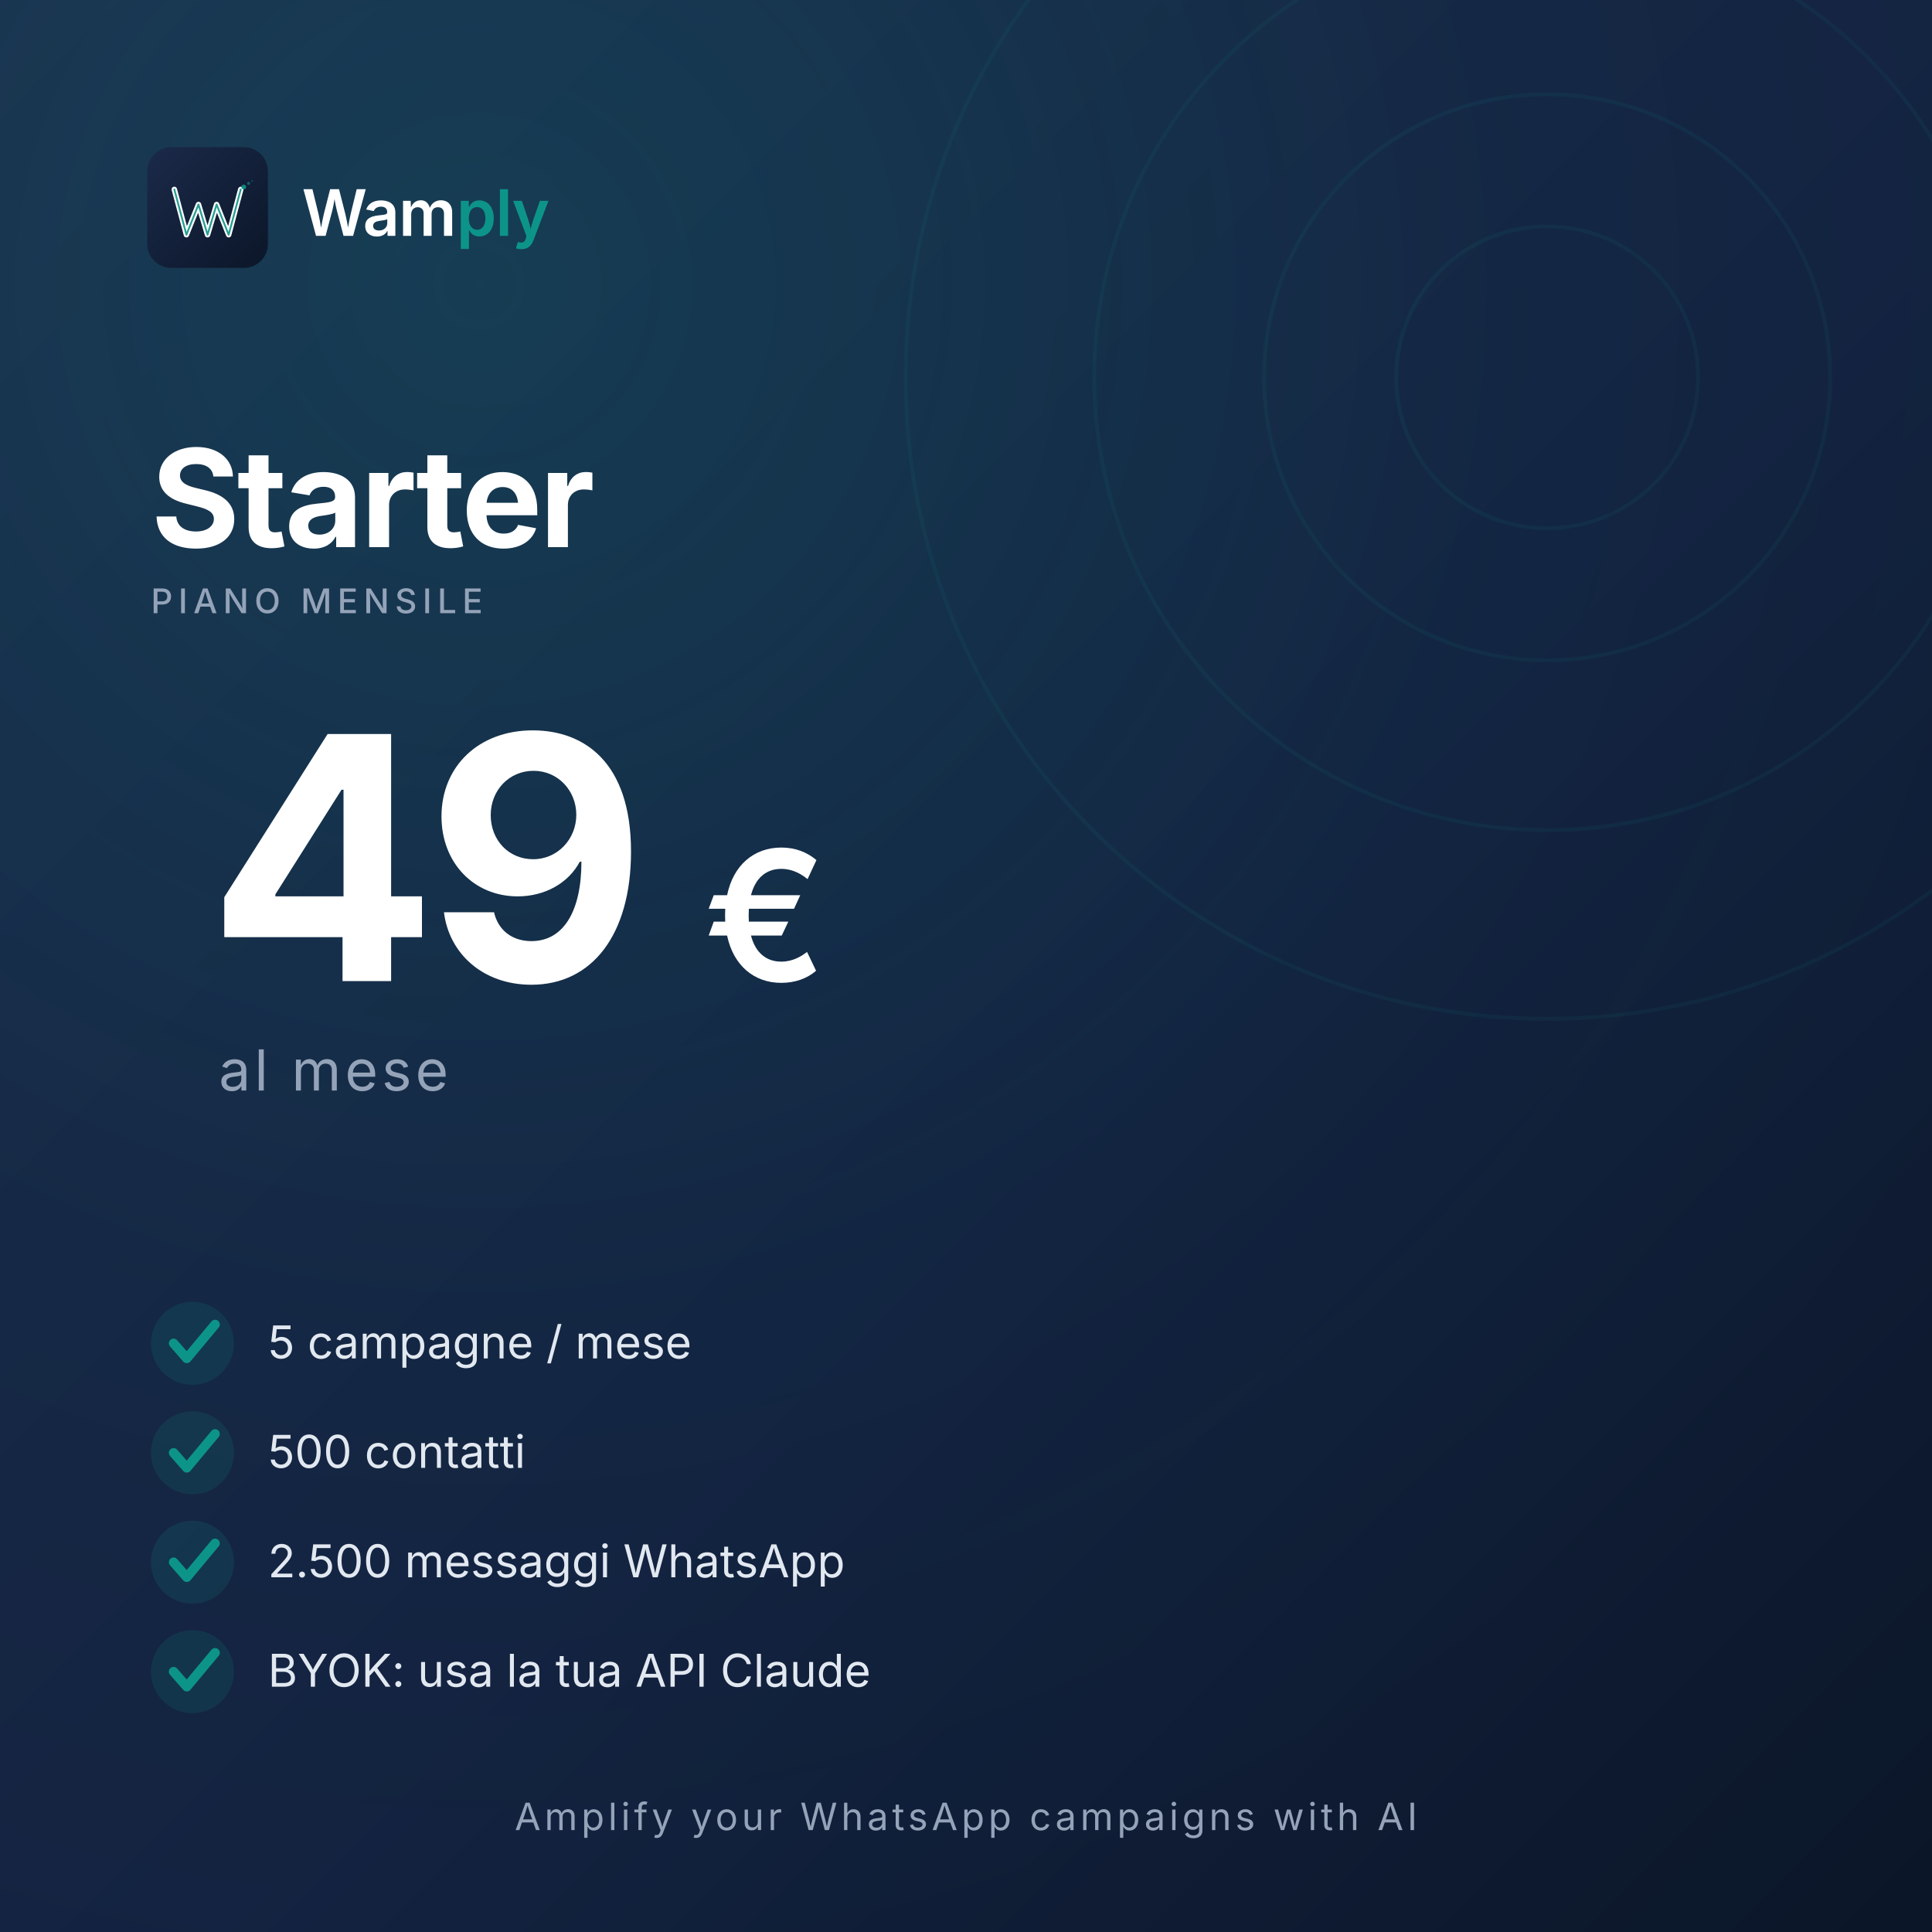
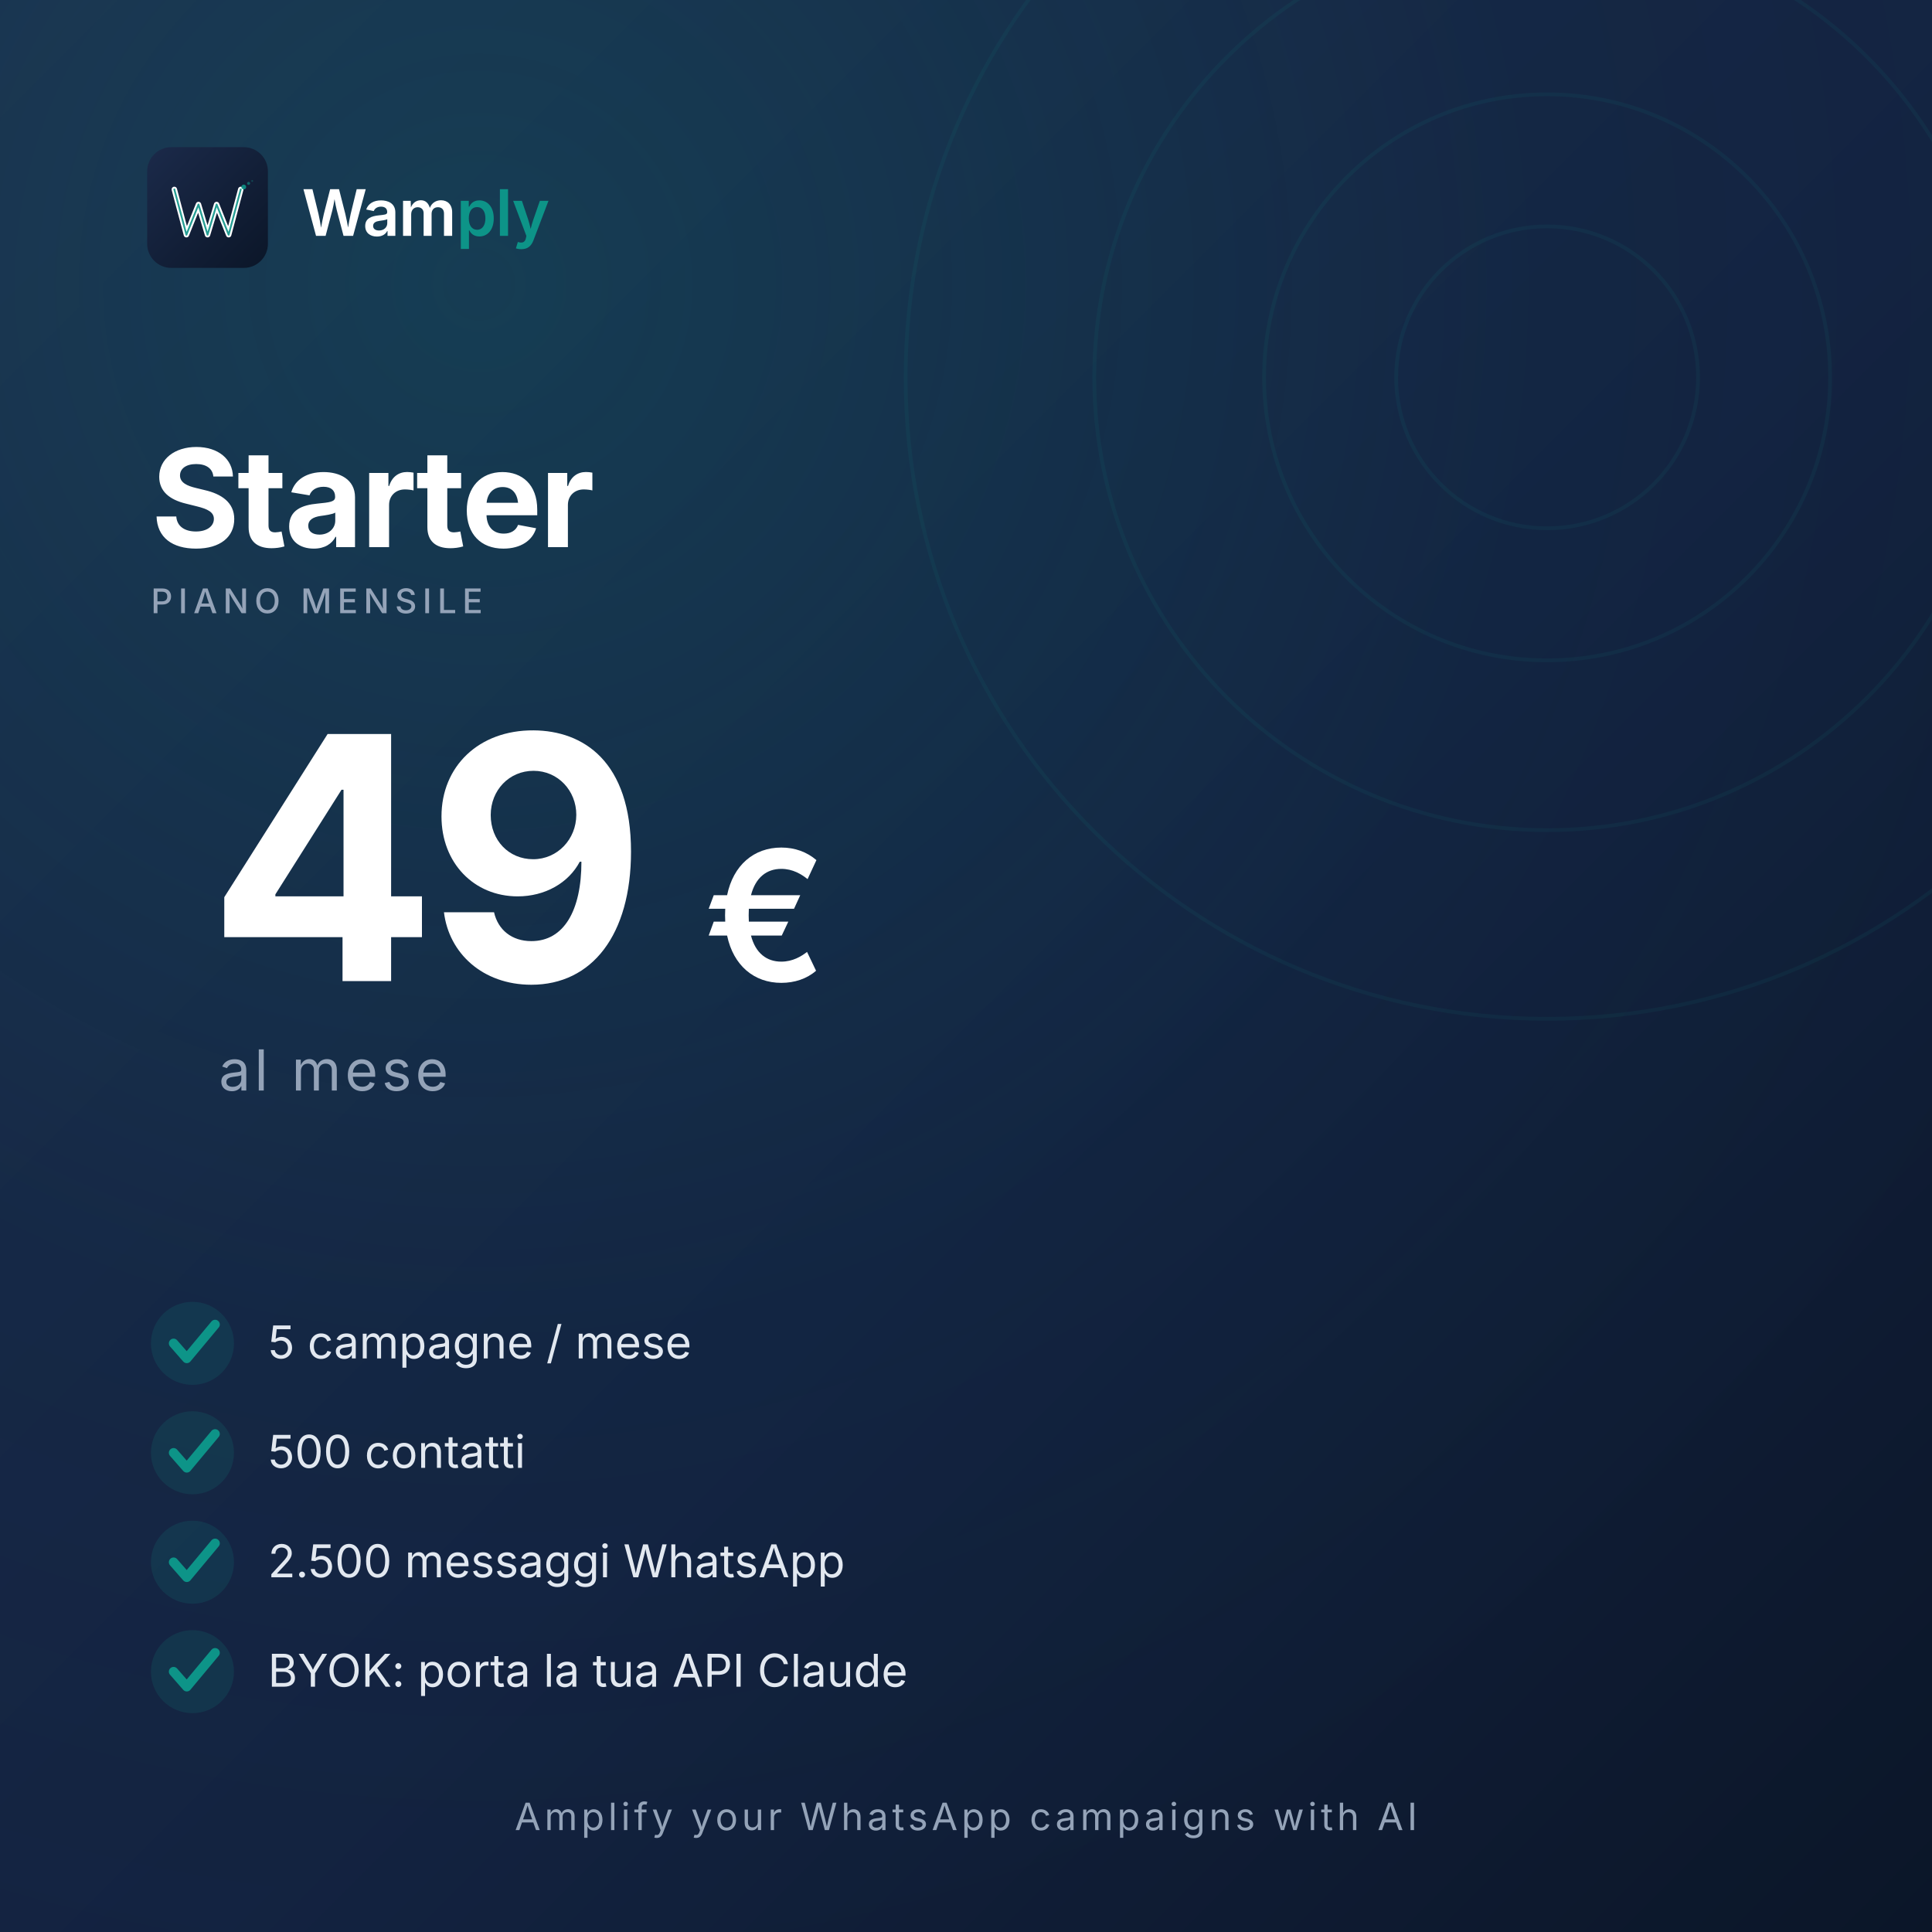
<svg xmlns="http://www.w3.org/2000/svg" viewBox="0 0 1024 1024" width="1024" height="1024">
  <defs>
    <linearGradient id="bg" x1="0" y1="0" x2="1" y2="1">
      <stop offset="0%" stop-color="#1B2A4A" />
      <stop offset="55%" stop-color="#132240" />
      <stop offset="100%" stop-color="#0B1628" />
    </linearGradient>
    <linearGradient id="logoBg" x1="0" y1="0" x2="1" y2="1">
      <stop offset="0%" stop-color="#1B2A4A" />
      <stop offset="100%" stop-color="#0B1628" />
    </linearGradient>
    <radialGradient id="glow" cx="0.25" cy="0.15" r="0.9">
      <stop offset="0%" stop-color="#0D9488" stop-opacity="0.20" />
      <stop offset="60%" stop-color="#0D9488" stop-opacity="0.03" />
      <stop offset="100%" stop-color="#0D9488" stop-opacity="0" />
    </radialGradient>
  </defs>
  <rect width="1024" height="1024" fill="url(#bg)" />
  <rect width="1024" height="1024" fill="url(#glow)" />
  <g opacity="0.08" transform="translate(820,200)">
    <circle r="340" fill="none" stroke="#0D9488" stroke-width="2" />
    <circle r="240" fill="none" stroke="#0D9488" stroke-width="2" />
    <circle r="150" fill="none" stroke="#0D9488" stroke-width="2" />
    <circle r="80" fill="none" stroke="#0D9488" stroke-width="2" />
  </g>
  <g transform="translate(78,78) scale(0.16)">
    <rect width="400" height="400" rx="80" fill="url(#logoBg)" />
    <path d="M90 140 L130 290 L170 190 L200 290 L230 190 L270 290 L310 140" fill="none" stroke="#fff" stroke-width="18" stroke-linecap="round" stroke-linejoin="round" />
    <path d="M90 140 L130 290 L170 190 L200 290 L230 190 L270 290 L310 140" fill="none" stroke="#0D9488" stroke-width="6" stroke-linecap="round" stroke-linejoin="round" opacity="0.9" />
    <circle cx="320" cy="132" r="8" fill="#0D9488" opacity="0.9" />
    <circle cx="336" cy="120" r="5" fill="#0D9488" opacity="0.6" />
    <circle cx="348" cy="112" r="3" fill="#0D9488" opacity="0.35" />
  </g>
  <text x="160" y="125" font-family="Inter, system-ui, sans-serif" font-size="34" font-weight="600" fill="#FFFFFF" letter-spacing="-0.5">
    Wam<tspan fill="#0D9488">ply</tspan>
  </text>
  <text x="80" y="290" font-family="Inter, system-ui, sans-serif" font-size="72" font-weight="700" fill="#FFFFFF" letter-spacing="-1.5">
    Starter
  </text>
  <text x="80" y="325" font-family="Inter, system-ui, sans-serif" font-size="18" font-weight="500" fill="#94A3B8" letter-spacing="3">
    PIANO MENSILE
  </text>
  <g transform="translate(110,520)">
    <text x="0" y="0" font-family="Inter, system-ui, sans-serif" font-size="180" font-weight="700" fill="#FFFFFF" letter-spacing="-6">
      49
    </text>
    <text x="263" y="0" font-family="Inter, system-ui, sans-serif" font-size="96" font-weight="600" fill="#FFFFFF">
      €
    </text>
    <text x="6" y="58" font-family="Inter, system-ui, sans-serif" font-size="30" font-weight="400" fill="#94A3B8" letter-spacing="2">
      al mese
    </text>
  </g>
  <circle cx="102" cy="712" r="22" fill="#0D9488" opacity="0.15" />
  <polyline points="92,712 99,720 114,702" fill="none" stroke="#0D9488" stroke-width="5" stroke-linecap="round" stroke-linejoin="round" />
  <text x="142" y="720" font-family="Inter, system-ui, sans-serif" font-size="24" font-weight="400" fill="#E2E8F0">
      5 campagne / mese
    </text>
  <circle cx="102" cy="770" r="22" fill="#0D9488" opacity="0.15" />
  <polyline points="92,770 99,778 114,760" fill="none" stroke="#0D9488" stroke-width="5" stroke-linecap="round" stroke-linejoin="round" />
  <text x="142" y="778" font-family="Inter, system-ui, sans-serif" font-size="24" font-weight="400" fill="#E2E8F0">
      500 contatti
    </text>
  <circle cx="102" cy="828" r="22" fill="#0D9488" opacity="0.15" />
  <polyline points="92,828 99,836 114,818" fill="none" stroke="#0D9488" stroke-width="5" stroke-linecap="round" stroke-linejoin="round" />
  <text x="142" y="836" font-family="Inter, system-ui, sans-serif" font-size="24" font-weight="400" fill="#E2E8F0">
      2.500 messaggi WhatsApp
    </text>
  <circle cx="102" cy="886" r="22" fill="#0D9488" opacity="0.15" />
  <polyline points="92,886 99,894 114,876" fill="none" stroke="#0D9488" stroke-width="5" stroke-linecap="round" stroke-linejoin="round" />
  <text x="142" y="894" font-family="Inter, system-ui, sans-serif" font-size="24" font-weight="400" fill="#E2E8F0">
-       BYOK: usa la tua API Claude
+       BYOK: porta la tua API Claude
    </text>
  <text x="512" y="970" font-family="Inter, system-ui, sans-serif" font-size="20" font-weight="400" fill="#94A3B8" text-anchor="middle" letter-spacing="2">
    Amplify your WhatsApp campaigns with AI
  </text>
</svg>
